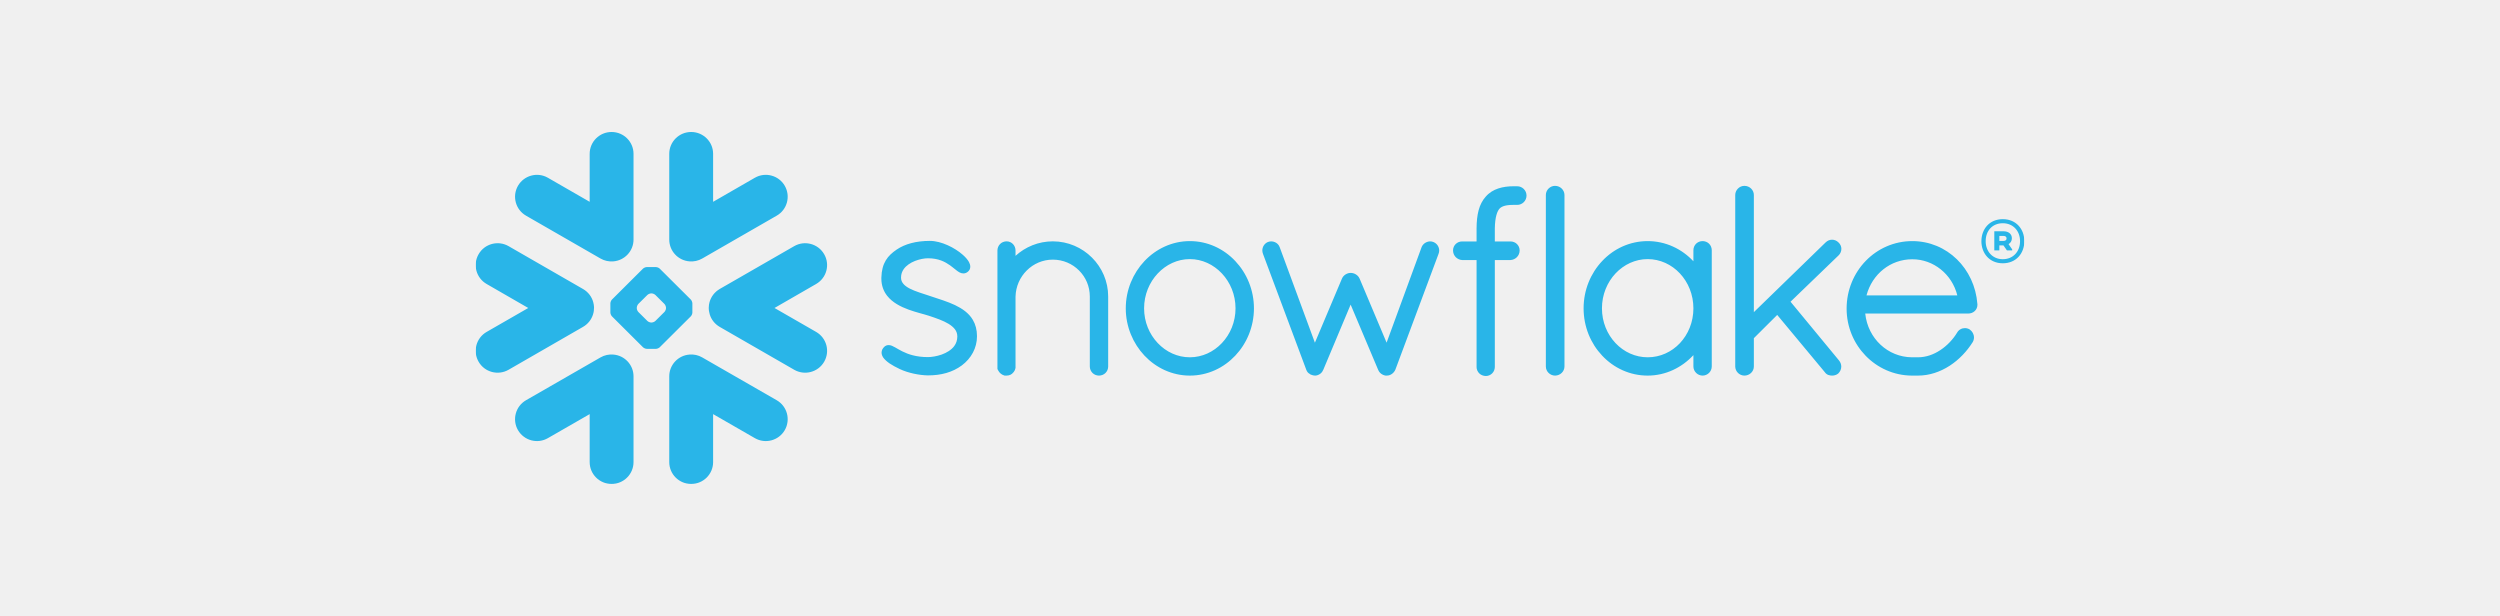
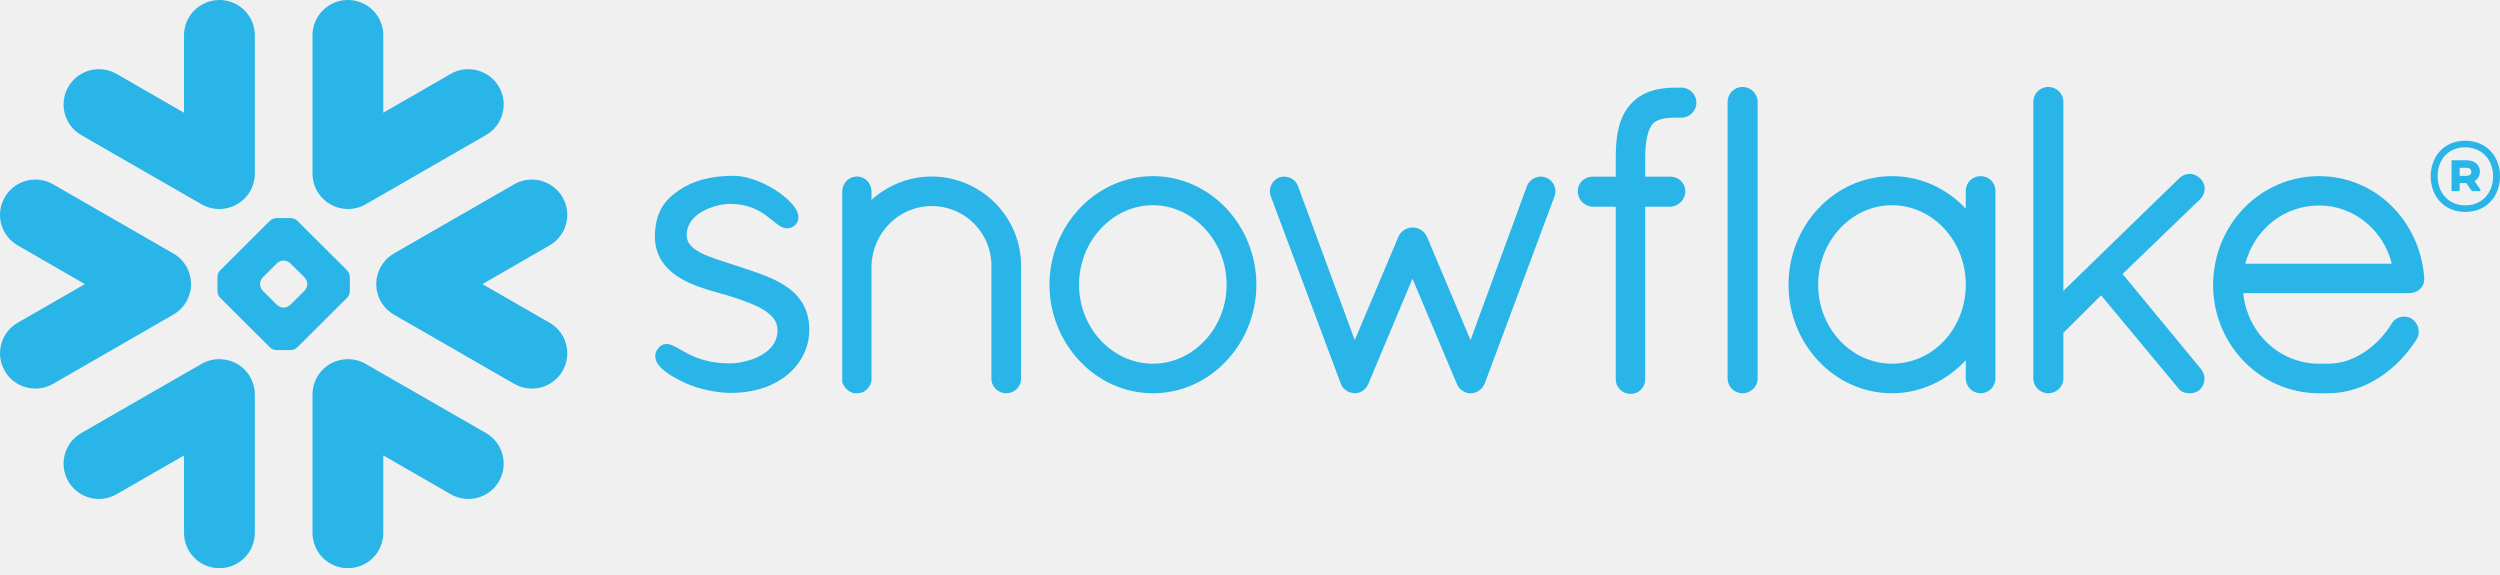
- <svg xmlns="http://www.w3.org/2000/svg" xmlns:xlink="http://www.w3.org/1999/xlink" width="138px" height="34px" viewBox="0 0 400 140" version="1.1">
-   <defs>
-     <polygon id="path-1" points="0 0 352 0 352 80 0 80" />
-   </defs>
-   <g id="Artboard" stroke="none" stroke-width="1" fill="none" fill-rule="evenodd">
-     <g id="logo-blue" transform="translate(24, 30)">
-       <mask id="mask-2" fill="white">
-         <use xlink:href="#path-1" />
-       </mask>
-       <g id="path-1" />
-       <path d="M217.742,25.033 L217.731,25.027 C217.731,25.027 217.726,25.023 217.719,25.023 C217.48,24.918 217.218,24.864 216.966,24.864 C216.558,24.867 216.167,24.989 215.825,25.201 C215.477,25.421 215.183,25.742 215.014,26.142 L215.014,26.152 L207.048,47.885 L200.909,33.318 L200.9,33.312 C200.727,32.904 200.418,32.59 200.067,32.371 C199.713,32.151 199.304,32.03 198.874,32.03 C198.457,32.03 198.067,32.161 197.723,32.374 C197.384,32.593 197.079,32.904 196.907,33.312 L196.903,33.318 L190.751,47.894 L182.743,26.171 L182.736,26.171 C182.597,25.751 182.312,25.424 181.974,25.208 C181.63,24.989 181.228,24.867 180.813,24.864 C180.549,24.864 180.281,24.918 180.028,25.023 L180.016,25.023 L180.007,25.033 C179.26,25.38 178.805,26.123 178.802,26.934 C178.802,27.189 178.853,27.442 178.951,27.694 L178.948,27.694 L188.799,54.062 L188.799,54.071 C188.876,54.268 188.984,54.462 189.144,54.653 C189.258,54.789 189.428,54.904 189.603,55 C189.635,55.031 189.686,55.075 189.762,55.123 C189.845,55.174 189.951,55.21 190.059,55.228 C190.234,55.286 190.467,55.371 190.779,55.371 C191.178,55.371 191.548,55.228 191.88,55.015 C192.19,54.809 192.467,54.5 192.619,54.1 L192.645,54.081 L198.874,39.237 L205.112,54.02 L205.118,54.02 C205.262,54.414 205.515,54.723 205.807,54.942 C206.117,55.174 206.464,55.317 206.831,55.371 L207.093,55.371 C207.342,55.371 207.584,55.324 207.787,55.244 C208.002,55.162 208.174,55.053 208.317,54.946 C208.652,54.691 208.91,54.341 209.07,53.953 L209.07,53.944 L218.858,27.694 C218.954,27.442 219.004,27.192 219.004,26.938 C219.002,26.133 218.526,25.367 217.742,25.033 L217.742,25.033 Z M172.71,40.086 C172.71,36.99 171.517,34.185 169.62,32.161 C167.712,30.132 165.129,28.892 162.323,28.892 C159.516,28.892 156.927,30.132 155.022,32.161 C153.121,34.185 151.928,36.99 151.928,40.086 C151.928,43.18 153.121,45.958 155.022,47.97 C156.927,49.989 159.516,51.21 162.323,51.21 C165.129,51.21 167.721,49.989 169.62,47.97 C171.517,45.958 172.71,43.18 172.71,40.086 L172.71,40.086 Z M172.655,29.337 C175.29,32.122 176.891,35.944 176.897,40.086 C176.891,44.229 175.29,48.046 172.655,50.832 C170.041,53.613 166.389,55.371 162.329,55.371 C158.3,55.371 154.643,53.613 152.018,50.832 C149.39,48.046 147.764,44.229 147.764,40.086 C147.764,35.944 149.39,32.122 152.018,29.337 C154.643,26.558 158.3,24.801 162.329,24.801 C166.389,24.801 170.041,26.558 172.655,29.337 L172.655,29.337 Z M131.18,24.855 C127.914,24.855 124.932,26.123 122.706,28.148 L122.706,26.938 C122.703,26.381 122.496,25.862 122.131,25.481 C121.778,25.106 121.254,24.855 120.681,24.855 C120.087,24.855 119.552,25.093 119.179,25.478 C118.812,25.856 118.592,26.381 118.592,26.938 L118.592,53.919 L118.678,54.004 L118.681,54.017 C118.704,54.107 118.761,54.205 118.821,54.3 C119.105,54.799 119.571,55.178 120.148,55.346 L120.231,55.371 L120.681,55.371 C120.981,55.371 121.283,55.308 121.571,55.174 C121.81,55.06 122.033,54.876 122.212,54.64 L122.218,54.643 C122.24,54.621 122.247,54.593 122.272,54.571 C122.282,54.567 122.291,54.558 122.298,54.548 C122.409,54.405 122.502,54.259 122.56,54.122 C122.62,53.96 122.658,53.807 122.687,53.69 L122.706,53.613 L122.706,37.412 C122.767,35.095 123.723,33 125.258,31.477 C126.782,29.955 128.87,29.013 131.18,29.013 C133.527,29.013 135.622,29.955 137.14,31.477 C138.665,32.994 139.59,35.086 139.59,37.39 L139.59,53.299 C139.59,53.88 139.838,54.418 140.215,54.786 C140.601,55.155 141.127,55.371 141.675,55.371 C142.233,55.371 142.757,55.155 143.139,54.786 C143.528,54.418 143.764,53.88 143.764,53.299 L143.764,37.39 C143.764,30.524 138.138,24.864 131.18,24.855 L131.18,24.855 Z M336.766,37.136 C335.58,32.338 331.354,28.921 326.532,28.93 C321.588,28.93 317.421,32.275 316.129,37.136 L336.766,37.136 Z M341.336,39.101 L341.336,39.307 C341.336,39.883 341.078,40.401 340.686,40.741 C340.296,41.084 339.79,41.263 339.244,41.269 L315.839,41.269 C316.435,46.962 320.995,51.166 326.439,51.21 L327.82,51.21 C329.622,51.216 331.376,50.596 332.92,49.569 C334.466,48.553 335.803,47.131 336.744,45.567 C336.938,45.233 337.216,44.979 337.518,44.823 C337.828,44.654 338.16,44.578 338.494,44.578 C338.864,44.578 339.231,44.673 339.553,44.867 L339.576,44.877 L339.601,44.896 C340.188,45.325 340.556,45.98 340.556,46.699 C340.556,47.065 340.46,47.437 340.258,47.773 L340.252,47.786 L340.246,47.792 C338.938,49.866 337.155,51.757 335.038,53.128 C332.916,54.501 330.458,55.371 327.82,55.371 L326.417,55.371 C322.31,55.343 318.597,53.613 315.921,50.848 C313.251,48.091 311.607,44.305 311.607,40.144 C311.607,35.912 313.265,32.072 315.957,29.293 C318.649,26.518 322.389,24.801 326.532,24.801 C330.487,24.801 334.039,26.368 336.67,28.934 C339.302,31.499 341.021,35.063 341.327,39.072 L341.336,39.101 Z M245.331,12.243 C244.761,12.243 244.237,12.482 243.862,12.857 C243.484,13.229 243.246,13.753 243.246,14.322 L243.246,53.299 C243.246,53.868 243.484,54.389 243.862,54.758 C244.237,55.126 244.761,55.371 245.331,55.371 C246.514,55.371 247.471,54.443 247.478,53.299 L247.478,14.322 C247.471,13.175 246.514,12.243 245.331,12.243 L245.331,12.243 Z M108.941,39.342 C107.257,38.551 105.347,37.966 103.44,37.336 C101.686,36.745 99.906,36.242 98.637,35.581 C97.999,35.241 97.502,34.882 97.18,34.478 C96.851,34.075 96.691,33.664 96.682,33.105 C96.685,32.338 96.908,31.722 97.285,31.175 C97.855,30.358 98.812,29.722 99.858,29.311 C100.892,28.899 102.011,28.705 102.811,28.705 C105.178,28.708 106.674,29.494 107.822,30.307 C108.389,30.718 108.868,31.133 109.321,31.477 C109.554,31.655 109.771,31.817 110.023,31.938 C110.261,32.055 110.542,32.151 110.849,32.151 C111.043,32.151 111.238,32.116 111.416,32.04 C111.604,31.964 111.767,31.855 111.923,31.722 C112.076,31.579 112.207,31.407 112.3,31.216 C112.383,31.019 112.421,30.816 112.421,30.616 C112.421,30.246 112.303,29.9 112.134,29.575 C111.818,29.003 111.333,28.457 110.715,27.91 C109.796,27.096 108.584,26.32 107.28,25.736 C105.972,25.151 104.569,24.753 103.232,24.753 C100.136,24.753 97.549,25.452 95.671,26.741 C94.692,27.414 93.831,28.152 93.222,29.169 C92.603,30.19 92.258,31.449 92.214,33.086 C92.211,33.159 92.211,33.232 92.211,33.305 C92.205,34.895 92.718,36.205 93.524,37.231 C94.749,38.777 96.567,39.701 98.35,40.357 C100.13,41.011 101.909,41.402 103.032,41.777 C104.613,42.302 106.294,42.871 107.519,43.624 C108.128,44.009 108.622,44.423 108.958,44.877 C109.283,45.345 109.467,45.827 109.474,46.438 L109.474,46.483 C109.471,47.366 109.21,48.06 108.779,48.654 C108.128,49.538 107.047,50.186 105.898,50.596 C104.754,50.997 103.564,51.166 102.799,51.166 C100.098,51.166 98.29,50.517 96.979,49.866 C96.322,49.538 95.789,49.213 95.307,48.94 C95.068,48.81 94.845,48.689 94.609,48.593 C94.379,48.498 94.134,48.437 93.857,48.437 C93.688,48.437 93.503,48.466 93.333,48.532 C93.161,48.606 93.005,48.708 92.874,48.831 C92.692,49.008 92.533,49.204 92.422,49.43 C92.313,49.656 92.258,49.894 92.258,50.142 C92.258,50.549 92.411,50.921 92.629,51.258 C92.97,51.744 93.471,52.18 94.095,52.615 C94.739,53.044 95.509,53.468 96.395,53.884 C98.36,54.809 100.879,55.292 102.793,55.324 L102.799,55.324 C105.775,55.324 108.345,54.64 110.51,53.051 L110.51,53.047 L110.513,53.047 C112.631,51.458 113.948,49.096 113.948,46.428 C113.948,44.963 113.604,43.72 113.001,42.703 C112.093,41.161 110.615,40.144 108.941,39.342 L108.941,39.342 Z M276.783,40.086 C276.783,36.961 275.6,34.16 273.709,32.139 C271.82,30.123 269.228,28.899 266.392,28.892 C263.58,28.892 260.997,30.123 259.089,32.139 C257.195,34.16 255.996,36.961 255.996,40.086 C255.996,43.208 257.195,45.991 259.089,47.996 C260.987,50.002 263.58,51.21 266.392,51.21 C269.234,51.21 271.827,50.002 273.715,48.003 C275.6,45.991 276.783,43.211 276.783,40.086 L276.783,40.086 Z M280.33,25.38 C280.716,25.751 280.955,26.289 280.955,26.87 L280.955,53.299 C280.955,53.868 280.71,54.389 280.343,54.758 C279.966,55.126 279.446,55.371 278.872,55.371 C278.299,55.371 277.772,55.126 277.402,54.758 C277.026,54.389 276.783,53.868 276.783,53.299 L276.783,50.72 C274.158,53.547 270.472,55.371 266.392,55.371 C262.333,55.371 258.678,53.633 256.059,50.848 C253.432,48.076 251.825,44.257 251.825,40.086 C251.825,35.916 253.432,32.093 256.059,29.319 C258.678,26.536 262.333,24.801 266.392,24.801 C270.469,24.801 274.158,26.572 276.783,29.385 L276.783,26.87 C276.783,26.289 277.023,25.751 277.408,25.38 C277.794,25.014 278.314,24.801 278.872,24.801 C279.424,24.801 279.951,25.014 280.33,25.38 L280.33,25.38 Z M309.776,28.06 C310.191,27.649 310.416,27.105 310.416,26.565 C310.416,26.034 310.191,25.503 309.772,25.118 L309.776,25.118 C309.772,25.106 309.763,25.106 309.763,25.106 C309.76,25.096 309.753,25.093 309.753,25.093 L309.747,25.093 C309.345,24.699 308.828,24.482 308.296,24.482 C307.757,24.482 307.231,24.706 306.829,25.106 L290.523,40.948 L290.523,14.322 C290.523,13.175 289.559,12.243 288.376,12.243 C287.805,12.243 287.283,12.482 286.909,12.857 C286.539,13.229 286.29,13.753 286.29,14.322 L286.29,53.299 C286.29,53.868 286.539,54.389 286.909,54.758 C287.283,55.126 287.805,55.371 288.376,55.371 C289.559,55.371 290.523,54.443 290.523,53.299 L290.523,46.867 L295.832,41.581 L306.657,54.599 C306.861,54.898 307.139,55.104 307.412,55.213 C307.725,55.331 308.029,55.371 308.299,55.371 C308.672,55.371 309.199,55.292 309.662,54.93 L309.687,54.914 L309.715,54.885 C310.148,54.459 310.394,53.893 310.394,53.315 C310.394,52.828 310.213,52.332 309.878,51.935 L309.878,51.929 L298.859,38.576 L309.766,28.06 L309.776,28.06 Z M236.727,12.336 L236.261,12.336 C236.2,12.336 236.14,12.342 236.076,12.344 C236.019,12.342 235.958,12.336 235.898,12.336 C234.695,12.336 233.528,12.472 232.437,12.834 C231.362,13.19 230.371,13.779 229.602,14.672 L229.599,14.669 L229.596,14.672 L229.596,14.675 C228.802,15.555 228.278,16.608 227.96,17.804 C227.641,19.005 227.51,20.359 227.497,21.898 L227.497,24.878 L224.202,24.878 C223.058,24.884 222.149,25.796 222.149,26.899 C222.143,27.494 222.375,28.041 222.752,28.435 C223.131,28.823 223.651,29.077 224.228,29.109 L227.497,29.109 L227.497,53.35 L227.494,53.407 C227.494,53.975 227.733,54.5 228.119,54.876 C228.501,55.244 229.038,55.463 229.622,55.463 C230.731,55.458 231.643,54.555 231.646,53.407 L231.646,29.109 L235.189,29.109 C235.761,29.077 236.287,28.838 236.664,28.454 C237.049,28.069 237.285,27.529 237.285,26.944 L237.285,26.865 C237.272,25.774 236.357,24.878 235.212,24.878 L231.646,24.878 L231.646,21.911 C231.669,20.598 231.806,19.616 232.004,18.901 C232.195,18.182 232.457,17.73 232.692,17.451 C232.922,17.203 233.222,16.996 233.71,16.83 C234.201,16.672 234.88,16.57 235.799,16.57 L235.907,16.57 C235.961,16.57 236.019,16.56 236.07,16.56 C236.134,16.56 236.194,16.57 236.261,16.57 L236.529,16.57 L236.727,16.57 C237.903,16.57 238.851,15.623 238.851,14.452 C238.851,13.283 237.903,12.336 236.727,12.336 L236.727,12.336 Z M26.675,41.462 C26.844,40.931 26.915,40.384 26.902,39.844 C26.883,39.453 26.832,39.062 26.72,38.671 C26.385,37.457 25.591,36.372 24.401,35.688 L7.479,25.948 C5.09,24.577 2.045,25.392 0.674,27.77 C-0.71,30.145 0.106,33.177 2.495,34.551 L11.951,40.003 L2.495,45.44 C0.106,46.816 -0.707,49.849 0.674,52.233 C2.045,54.605 5.09,55.416 7.479,54.045 L24.401,44.298 C25.543,43.643 26.318,42.616 26.675,41.462 L26.675,41.462 Z M31.268,50.59 C30.296,50.507 29.285,50.711 28.375,51.239 L11.441,60.973 C9.058,62.346 8.244,65.395 9.619,67.773 C11.001,70.145 14.043,70.962 16.422,69.582 L25.91,64.126 L25.91,75.028 C25.91,77.775 28.139,80 30.898,80 C33.643,80 35.879,77.775 35.879,75.028 L35.879,55.539 C35.879,52.923 33.845,50.774 31.268,50.59 L31.268,50.59 Z M48.611,29.41 C49.58,29.49 50.588,29.283 51.497,28.761 L68.429,19.018 C70.815,17.644 71.624,14.608 70.253,12.223 C68.878,9.85 65.833,9.035 63.45,10.408 L53.969,15.87 L53.969,4.965 C53.969,2.226 51.74,0 48.981,0 C46.222,0 43.999,2.226 43.999,4.965 L43.999,24.454 C43.999,27.067 46.028,29.22 48.611,29.41 L48.611,29.41 Z M11.441,19.018 L28.375,28.761 C29.285,29.283 30.296,29.49 31.268,29.41 C33.845,29.22 35.879,27.067 35.879,24.454 L35.879,4.965 C35.879,2.226 33.643,0 30.898,0 C28.139,0 25.91,2.226 25.91,4.965 L25.91,15.87 L16.422,10.408 C14.043,9.035 11.001,9.85 9.619,12.223 C8.244,14.608 9.058,17.644 11.441,19.018 L11.441,19.018 Z M43.266,39.962 C43.266,39.679 43.094,39.284 42.893,39.075 L40.855,37.053 C40.654,36.853 40.258,36.687 39.974,36.687 L39.895,36.687 C39.611,36.687 39.216,36.853 39.018,37.053 L36.98,39.075 C36.775,39.284 36.619,39.679 36.619,39.962 L36.619,40.041 C36.619,40.321 36.775,40.712 36.98,40.916 L39.018,42.944 C39.219,43.144 39.611,43.309 39.895,43.309 L39.974,43.309 C40.258,43.309 40.654,43.144 40.855,42.944 L42.893,40.916 C43.094,40.712 43.266,40.321 43.266,40.041 L43.266,39.962 Z M48.892,41.907 L41.853,48.915 C41.652,49.121 41.263,49.289 40.97,49.289 L40.459,49.289 L39.419,49.289 L38.9,49.289 C38.616,49.289 38.22,49.121 38.016,48.915 L30.981,41.907 C30.78,41.71 30.617,41.313 30.617,41.033 L30.617,40.515 L30.617,39.478 L30.617,38.967 C30.617,38.681 30.78,38.283 30.981,38.083 L38.016,31.076 C38.22,30.869 38.616,30.707 38.9,30.707 L39.419,30.707 L40.459,30.707 L40.97,30.707 C41.257,30.707 41.652,30.869 41.853,31.076 L48.892,38.083 C49.092,38.283 49.255,38.681 49.255,38.967 L49.255,39.478 L49.255,40.515 L49.255,41.033 C49.255,41.313 49.092,41.71 48.892,41.907 L48.892,41.907 Z M68.429,60.973 L51.497,51.239 C50.588,50.711 49.58,50.507 48.611,50.59 C46.028,50.774 43.999,52.923 43.999,55.539 L43.999,75.028 C43.999,77.775 46.222,80 48.981,80 C51.74,80 53.969,77.775 53.969,75.028 L53.969,64.126 L63.45,69.582 C65.832,70.962 68.878,70.145 70.253,67.773 C71.624,65.395 70.815,62.346 68.429,60.973 L68.429,60.973 Z M77.381,34.551 L67.924,40.003 L77.381,45.44 C79.769,46.816 80.586,49.849 79.205,52.233 C77.827,54.605 74.779,55.416 72.399,54.045 L55.464,44.298 C54.335,43.643 53.551,42.616 53.203,41.462 C53.037,40.931 52.961,40.384 52.98,39.844 C52.99,39.453 53.047,39.062 53.155,38.671 C53.494,37.457 54.288,36.373 55.464,35.688 L72.399,25.948 C74.779,24.577 77.827,25.392 79.205,27.77 C80.586,30.145 79.769,33.177 77.381,34.551 L77.381,34.551 Z M352,24.828 C352,27.561 350.165,29.842 347.1,29.842 C344.056,29.842 342.243,27.539 342.243,24.828 C342.243,22.095 344.056,19.814 347.1,19.814 C350.165,19.814 352,22.095 352,24.828 L352,24.828 Z M351.028,24.828 C351.028,22.504 349.474,20.739 347.1,20.739 C344.768,20.739 343.214,22.418 343.214,24.828 C343.214,27.13 344.768,28.916 347.1,28.916 C349.474,28.916 351.028,27.152 351.028,24.828 L351.028,24.828 Z M345.178,22.568 L347.272,22.568 C348.416,22.568 349.171,23.192 349.171,24.16 C349.171,24.763 348.87,25.215 348.416,25.495 L349.237,26.678 L349.237,26.915 L348.049,26.915 L347.251,25.774 L346.323,25.774 L346.323,26.915 L345.178,26.915 L345.178,22.568 Z M347.251,23.623 L346.323,23.623 L346.323,24.763 L347.251,24.763 C347.682,24.763 347.963,24.569 347.963,24.204 C347.963,23.816 347.704,23.623 347.251,23.623 L347.251,23.623 Z" id="Fill-1" fill="#29B5E8" fill-rule="nonzero" mask="url(#mask-2)" />
-     </g>
+ <svg xmlns="http://www.w3.org/2000/svg" width="200" height="46" viewBox="0 0 200 46" fill="none">
+   <mask id="mask0_10:77" style="mask-type:alpha" maskUnits="userSpaceOnUse" x="0" y="0" width="200" height="46">
+     <path d="M0 0H200V45.455H0V0Z" fill="white" />
+   </mask>
+   <g mask="url(#mask0_10:77)">
+     <path d="M123.717 14.223L123.711 14.22C123.711 14.22 123.708 14.217 123.704 14.217C123.568 14.158 123.419 14.127 123.276 14.127C123.044 14.129 122.822 14.198 122.628 14.319C122.43 14.444 122.263 14.626 122.167 14.854V14.859L117.641 27.207L114.153 18.931L114.148 18.927C114.049 18.696 113.874 18.517 113.674 18.392C113.473 18.268 113.241 18.199 112.997 18.199C112.759 18.199 112.538 18.273 112.343 18.394C112.15 18.519 111.977 18.696 111.879 18.927L111.877 18.931L108.381 27.212L103.831 14.87H103.827C103.748 14.631 103.587 14.445 103.394 14.323C103.199 14.198 102.97 14.129 102.735 14.127C102.585 14.127 102.432 14.158 102.289 14.217H102.282L102.277 14.223C101.853 14.42 101.594 14.843 101.592 15.303C101.592 15.448 101.621 15.592 101.676 15.735H101.675L107.272 30.717V30.722C107.316 30.834 107.377 30.944 107.468 31.053C107.533 31.13 107.63 31.196 107.729 31.25C107.747 31.268 107.776 31.293 107.819 31.32C107.866 31.349 107.927 31.369 107.988 31.38C108.088 31.413 108.22 31.461 108.397 31.461C108.624 31.461 108.834 31.38 109.023 31.259C109.199 31.141 109.356 30.966 109.443 30.738L109.457 30.728L112.997 22.294L116.541 30.693H116.544C116.626 30.917 116.77 31.093 116.936 31.217C117.112 31.349 117.309 31.43 117.518 31.461H117.666C117.808 31.461 117.945 31.434 118.061 31.389C118.183 31.342 118.281 31.28 118.362 31.219C118.552 31.074 118.699 30.876 118.79 30.655V30.65L124.351 15.735C124.406 15.592 124.434 15.45 124.434 15.306C124.433 14.848 124.162 14.413 123.717 14.223ZM98.13 22.776C98.13 21.017 97.453 19.424 96.375 18.273C95.291 17.12 93.823 16.416 92.229 16.416C90.634 16.416 89.163 17.12 88.081 18.273C87.001 19.424 86.323 21.017 86.323 22.776C86.323 24.534 87.001 26.112 88.081 27.256C89.163 28.403 90.634 29.096 92.229 29.096C93.823 29.096 95.296 28.403 96.375 27.256C97.453 26.112 98.13 24.534 98.13 22.776ZM98.1 16.669C99.597 18.251 100.506 20.423 100.51 22.776C100.506 25.13 99.597 27.299 98.1 28.882C96.614 30.462 94.539 31.461 92.233 31.461C89.943 31.461 87.865 30.462 86.374 28.882C84.881 27.299 83.957 25.13 83.957 22.776C83.957 20.423 84.881 18.251 86.374 16.669C87.865 15.09 89.943 14.091 92.233 14.091C94.539 14.091 96.614 15.09 98.1 16.669ZM74.534 14.122C72.678 14.122 70.984 14.843 69.719 15.993V15.306C69.717 14.989 69.6 14.694 69.393 14.478C69.192 14.265 68.894 14.122 68.569 14.122C68.231 14.122 67.927 14.257 67.715 14.476C67.507 14.691 67.382 14.989 67.382 15.306V30.636L67.431 30.684L67.433 30.692C67.445 30.742 67.478 30.798 67.512 30.852C67.673 31.136 67.938 31.351 68.266 31.446L68.313 31.461H68.569C68.739 31.461 68.911 31.425 69.074 31.349C69.21 31.284 69.337 31.179 69.438 31.046L69.442 31.047C69.454 31.035 69.458 31.018 69.473 31.006C69.478 31.004 69.484 30.999 69.487 30.993C69.551 30.912 69.603 30.829 69.636 30.751C69.671 30.659 69.692 30.572 69.709 30.505L69.719 30.462V21.257C69.754 19.94 70.297 18.75 71.169 17.884C72.035 17.02 73.222 16.485 74.534 16.485C75.868 16.485 77.058 17.02 77.921 17.884C78.787 18.747 79.312 19.935 79.312 21.244V30.284C79.312 30.614 79.454 30.919 79.668 31.129C79.887 31.338 80.186 31.461 80.497 31.461C80.814 31.461 81.112 31.338 81.329 31.129C81.55 30.919 81.684 30.614 81.684 30.284V21.244C81.684 17.343 78.488 14.127 74.534 14.122ZM191.344 21.1C190.67 18.374 188.269 16.432 185.53 16.438C182.721 16.438 180.353 18.338 179.619 21.1H191.344ZM193.941 22.216V22.334C193.941 22.661 193.794 22.955 193.572 23.148C193.35 23.343 193.062 23.445 192.752 23.448H179.454C179.793 26.683 182.383 29.072 185.477 29.096H186.261C187.285 29.1 188.282 28.748 189.159 28.165C190.038 27.587 190.797 26.779 191.332 25.89C191.442 25.701 191.6 25.556 191.772 25.468C191.948 25.372 192.136 25.328 192.326 25.328C192.537 25.328 192.745 25.383 192.928 25.493L192.941 25.498L192.955 25.509C193.289 25.753 193.497 26.125 193.497 26.534C193.497 26.741 193.443 26.953 193.329 27.144L193.325 27.151L193.321 27.155C192.578 28.333 191.565 29.407 190.362 30.186C189.157 30.966 187.76 31.461 186.261 31.461H185.464C183.131 31.445 181.021 30.462 179.501 28.891C177.984 27.325 177.049 25.173 177.049 22.809C177.049 20.405 177.992 18.223 179.521 16.644C181.05 15.067 183.175 14.091 185.53 14.091C187.776 14.091 189.795 14.982 191.29 16.44C192.785 17.897 193.762 19.922 193.936 22.2L193.941 22.216ZM139.393 6.956C139.069 6.956 138.771 7.092 138.558 7.305C138.343 7.516 138.208 7.814 138.208 8.138V30.284C138.208 30.607 138.343 30.903 138.558 31.113C138.771 31.322 139.069 31.461 139.393 31.461C140.065 31.461 140.609 30.934 140.612 30.284V8.138C140.609 7.486 140.065 6.956 139.393 6.956ZM61.899 22.353C60.942 21.904 59.856 21.571 58.773 21.214C57.776 20.878 56.765 20.592 56.044 20.217C55.681 20.023 55.399 19.819 55.216 19.59C55.029 19.361 54.938 19.127 54.933 18.809C54.935 18.374 55.062 18.024 55.275 17.713C55.6 17.249 56.143 16.887 56.738 16.654C57.325 16.42 57.961 16.31 58.416 16.31C59.76 16.312 60.61 16.758 61.263 17.22C61.585 17.453 61.857 17.689 62.114 17.884C62.246 17.986 62.37 18.078 62.513 18.146C62.648 18.213 62.808 18.268 62.982 18.268C63.093 18.268 63.203 18.248 63.304 18.204C63.411 18.161 63.504 18.1 63.593 18.024C63.68 17.943 63.754 17.845 63.807 17.736C63.854 17.624 63.876 17.509 63.876 17.395C63.876 17.186 63.808 16.989 63.712 16.804C63.533 16.479 63.257 16.169 62.906 15.858C62.384 15.396 61.696 14.955 60.954 14.623C60.211 14.29 59.414 14.064 58.655 14.064C56.895 14.064 55.426 14.461 54.358 15.194C53.802 15.576 53.313 15.995 52.967 16.573C52.615 17.153 52.419 17.869 52.394 18.799C52.392 18.84 52.392 18.882 52.392 18.923C52.389 19.826 52.68 20.571 53.139 21.154C53.835 22.032 54.868 22.558 55.881 22.93C56.892 23.302 57.903 23.524 58.541 23.737C59.439 24.035 60.394 24.358 61.09 24.787C61.437 25.005 61.717 25.24 61.908 25.498C62.093 25.764 62.197 26.038 62.201 26.385V26.411C62.199 26.913 62.051 27.307 61.806 27.644C61.437 28.146 60.822 28.515 60.169 28.748C59.519 28.976 58.843 29.072 58.408 29.072C56.874 29.072 55.846 28.703 55.102 28.333C54.728 28.146 54.426 27.962 54.152 27.807C54.016 27.733 53.889 27.664 53.755 27.61C53.625 27.556 53.485 27.521 53.328 27.521C53.232 27.521 53.127 27.538 53.03 27.575C52.933 27.617 52.844 27.675 52.769 27.745C52.666 27.845 52.575 27.957 52.512 28.085C52.451 28.213 52.419 28.349 52.419 28.49C52.419 28.721 52.506 28.933 52.63 29.124C52.824 29.4 53.108 29.648 53.463 29.895C53.829 30.139 54.266 30.379 54.77 30.616C55.886 31.141 57.318 31.416 58.405 31.434H58.408C60.099 31.434 61.56 31.046 62.79 30.143V30.14H62.792C63.995 29.237 64.743 27.895 64.743 26.38C64.743 25.547 64.548 24.841 64.205 24.263C63.689 23.387 62.85 22.809 61.899 22.353ZM157.263 22.776C157.263 21 156.591 19.409 155.516 18.261C154.443 17.115 152.97 16.42 151.359 16.416C149.761 16.416 148.294 17.115 147.21 18.261C146.134 19.409 145.452 21 145.452 22.776C145.452 24.55 146.134 26.131 147.21 27.27C148.288 28.41 149.761 29.096 151.359 29.096C152.974 29.096 154.447 28.41 155.52 27.274C156.591 26.131 157.263 24.552 157.263 22.776ZM159.278 14.42C159.498 14.631 159.633 14.937 159.633 15.267V30.284C159.633 30.607 159.494 30.903 159.286 31.113C159.071 31.322 158.776 31.461 158.45 31.461C158.124 31.461 157.825 31.322 157.615 31.113C157.401 30.903 157.263 30.607 157.263 30.284V28.818C155.772 30.424 153.677 31.461 151.359 31.461C149.053 31.461 146.976 30.473 145.488 28.891C143.996 27.316 143.082 25.146 143.082 22.776C143.082 20.407 143.996 18.235 145.488 16.658C146.976 15.078 149.053 14.091 151.359 14.091C153.676 14.091 155.772 15.098 157.263 16.696V15.267C157.263 14.937 157.399 14.631 157.618 14.42C157.838 14.213 158.133 14.091 158.45 14.091C158.763 14.091 159.063 14.213 159.278 14.42ZM176.009 15.943C176.245 15.71 176.373 15.401 176.373 15.094C176.373 14.792 176.245 14.49 176.007 14.272H176.009C176.007 14.265 176.001 14.265 176.001 14.265C176 14.259 175.996 14.257 175.996 14.257H175.993C175.764 14.033 175.471 13.911 175.168 13.911C174.862 13.911 174.563 14.038 174.335 14.265L165.07 23.266V8.138C165.07 7.486 164.522 6.956 163.85 6.956C163.526 6.956 163.229 7.092 163.017 7.305C162.806 7.516 162.665 7.814 162.665 8.138V30.284C162.665 30.607 162.806 30.903 163.017 31.113C163.229 31.322 163.526 31.461 163.85 31.461C164.522 31.461 165.07 30.934 165.07 30.284V26.629L168.087 23.625L174.237 31.022C174.353 31.192 174.511 31.309 174.666 31.371C174.844 31.438 175.016 31.461 175.17 31.461C175.382 31.461 175.681 31.416 175.944 31.21L175.959 31.201L175.974 31.185C176.22 30.943 176.36 30.621 176.36 30.292C176.36 30.016 176.258 29.734 176.067 29.509V29.505L169.806 21.918L176.003 15.943H176.009ZM134.504 7.009H134.239C134.205 7.009 134.171 7.012 134.134 7.014C134.102 7.012 134.067 7.009 134.033 7.009C133.35 7.009 132.686 7.086 132.066 7.292C131.456 7.494 130.892 7.829 130.456 8.336L130.454 8.334L130.452 8.336V8.338C130.001 8.838 129.704 9.436 129.523 10.116C129.341 10.799 129.267 11.568 129.26 12.442V14.135H127.388C126.738 14.139 126.221 14.657 126.221 15.284C126.218 15.621 126.349 15.932 126.563 16.156C126.779 16.377 127.074 16.521 127.402 16.539H129.26V30.312L129.258 30.345C129.258 30.668 129.394 30.966 129.613 31.179C129.83 31.389 130.135 31.513 130.467 31.513C131.097 31.51 131.615 30.997 131.617 30.345V16.539H133.63C133.955 16.521 134.254 16.386 134.468 16.167C134.687 15.948 134.821 15.642 134.821 15.309V15.264C134.814 14.644 134.294 14.135 133.643 14.135H131.617V12.449C131.63 11.704 131.708 11.145 131.82 10.739C131.929 10.331 132.078 10.074 132.211 9.915C132.342 9.774 132.512 9.657 132.79 9.563C133.069 9.473 133.455 9.415 133.977 9.415H134.038C134.069 9.415 134.102 9.409 134.131 9.409C134.167 9.409 134.201 9.415 134.239 9.415H134.392H134.504C135.172 9.415 135.711 8.877 135.711 8.212C135.711 7.547 135.172 7.009 134.504 7.009ZM15.156 23.558C15.253 23.256 15.293 22.946 15.285 22.639C15.274 22.416 15.245 22.195 15.182 21.972C14.992 21.282 14.54 20.666 13.864 20.277L4.25 14.743C2.892 13.964 1.162 14.428 0.383 15.779C-0.404 17.128 0.06 18.851 1.418 19.631L6.79 22.729L1.418 25.818C0.06 26.6 -0.402 28.323 0.383 29.678C1.162 31.025 2.892 31.486 4.25 30.707L13.864 25.17C14.513 24.797 14.954 24.214 15.156 23.558ZM17.766 28.744C17.213 28.697 16.639 28.813 16.122 29.113L6.5 34.644C5.147 35.424 4.684 37.156 5.466 38.508C6.25 39.855 7.979 40.319 9.331 39.535L14.722 36.435V42.63C14.722 44.19 15.988 45.455 17.556 45.455C19.116 45.455 20.386 44.19 20.386 42.63V31.556C20.386 30.07 19.23 28.849 17.766 28.744ZM27.62 16.71C28.171 16.755 28.743 16.638 29.26 16.342L38.88 10.806C40.236 10.025 40.696 8.3 39.916 6.945C39.135 5.596 37.405 5.134 36.051 5.914L30.664 9.017V2.821C30.664 1.265 29.398 0 27.83 0C26.263 0 25 1.265 25 2.821V13.894C25 15.379 26.152 16.602 27.62 16.71ZM6.5 10.806L16.122 16.342C16.639 16.638 17.213 16.755 17.766 16.71C19.23 16.602 20.386 15.379 20.386 13.894V2.821C20.386 1.265 19.116 0 17.556 0C15.988 0 14.722 1.265 14.722 2.821V9.017L9.331 5.914C7.979 5.134 6.25 5.596 5.466 6.945C4.684 8.3 5.147 10.025 6.5 10.806ZM24.583 22.706C24.583 22.545 24.485 22.321 24.371 22.202L23.213 21.053C23.099 20.939 22.874 20.845 22.712 20.845H22.668C22.506 20.845 22.282 20.939 22.169 21.053L21.011 22.202C20.895 22.321 20.806 22.545 20.806 22.706V22.751C20.806 22.91 20.895 23.132 21.011 23.248L22.169 24.4C22.283 24.514 22.506 24.607 22.668 24.607H22.712C22.874 24.607 23.099 24.514 23.213 24.4L24.371 23.248C24.485 23.132 24.583 22.91 24.583 22.751V22.706ZM27.779 23.811L23.78 27.793C23.666 27.91 23.445 28.005 23.278 28.005H22.988H22.397H22.102C21.941 28.005 21.716 27.91 21.6 27.793L17.603 23.811C17.488 23.699 17.396 23.473 17.396 23.314V23.02V22.431V22.14C17.396 21.978 17.488 21.752 17.603 21.638L21.6 17.657C21.716 17.539 21.941 17.447 22.102 17.447H22.397H22.988H23.278C23.441 17.447 23.666 17.539 23.78 17.657L27.779 21.638C27.893 21.752 27.986 21.978 27.986 22.14V22.431V23.02V23.314C27.986 23.473 27.893 23.699 27.779 23.811ZM38.88 34.644L29.26 29.113C28.743 28.813 28.171 28.697 27.62 28.744C26.152 28.849 25 30.07 25 31.556V42.63C25 44.19 26.263 45.455 27.83 45.455C29.398 45.455 30.664 44.19 30.664 42.63V36.435L36.051 39.535C37.405 40.319 39.135 39.855 39.916 38.508C40.696 37.156 40.236 35.424 38.88 34.644ZM43.967 19.631L38.593 22.729L43.967 25.818C45.324 26.6 45.787 28.323 45.003 29.678C44.22 31.025 42.488 31.486 41.136 30.707L31.514 25.17C30.872 24.797 30.427 24.214 30.229 23.558C30.135 23.256 30.091 22.946 30.102 22.639C30.108 22.416 30.14 22.195 30.202 21.972C30.394 21.282 30.845 20.666 31.514 20.277L41.136 14.743C42.488 13.964 44.22 14.428 45.003 15.779C45.787 17.128 45.324 18.851 43.967 19.631ZM200 14.107C200 15.66 198.957 16.955 197.216 16.955C195.486 16.955 194.456 15.647 194.456 14.107C194.456 12.554 195.486 11.258 197.216 11.258C198.957 11.258 200 12.554 200 14.107ZM199.448 14.107C199.448 12.787 198.565 11.784 197.216 11.784C195.891 11.784 195.008 12.737 195.008 14.107C195.008 15.415 195.891 16.43 197.216 16.43C198.565 16.43 199.448 15.427 199.448 14.107ZM196.124 12.823H197.314C197.964 12.823 198.393 13.178 198.393 13.727C198.393 14.07 198.221 14.326 197.964 14.486L198.43 15.158V15.293H197.755L197.301 14.645H196.774V15.293H196.124V12.823ZM197.301 13.422H196.774V14.07H197.301C197.547 14.07 197.706 13.96 197.706 13.752C197.706 13.532 197.559 13.422 197.301 13.422Z" fill="#29B5E8" />
  </g>
</svg>
